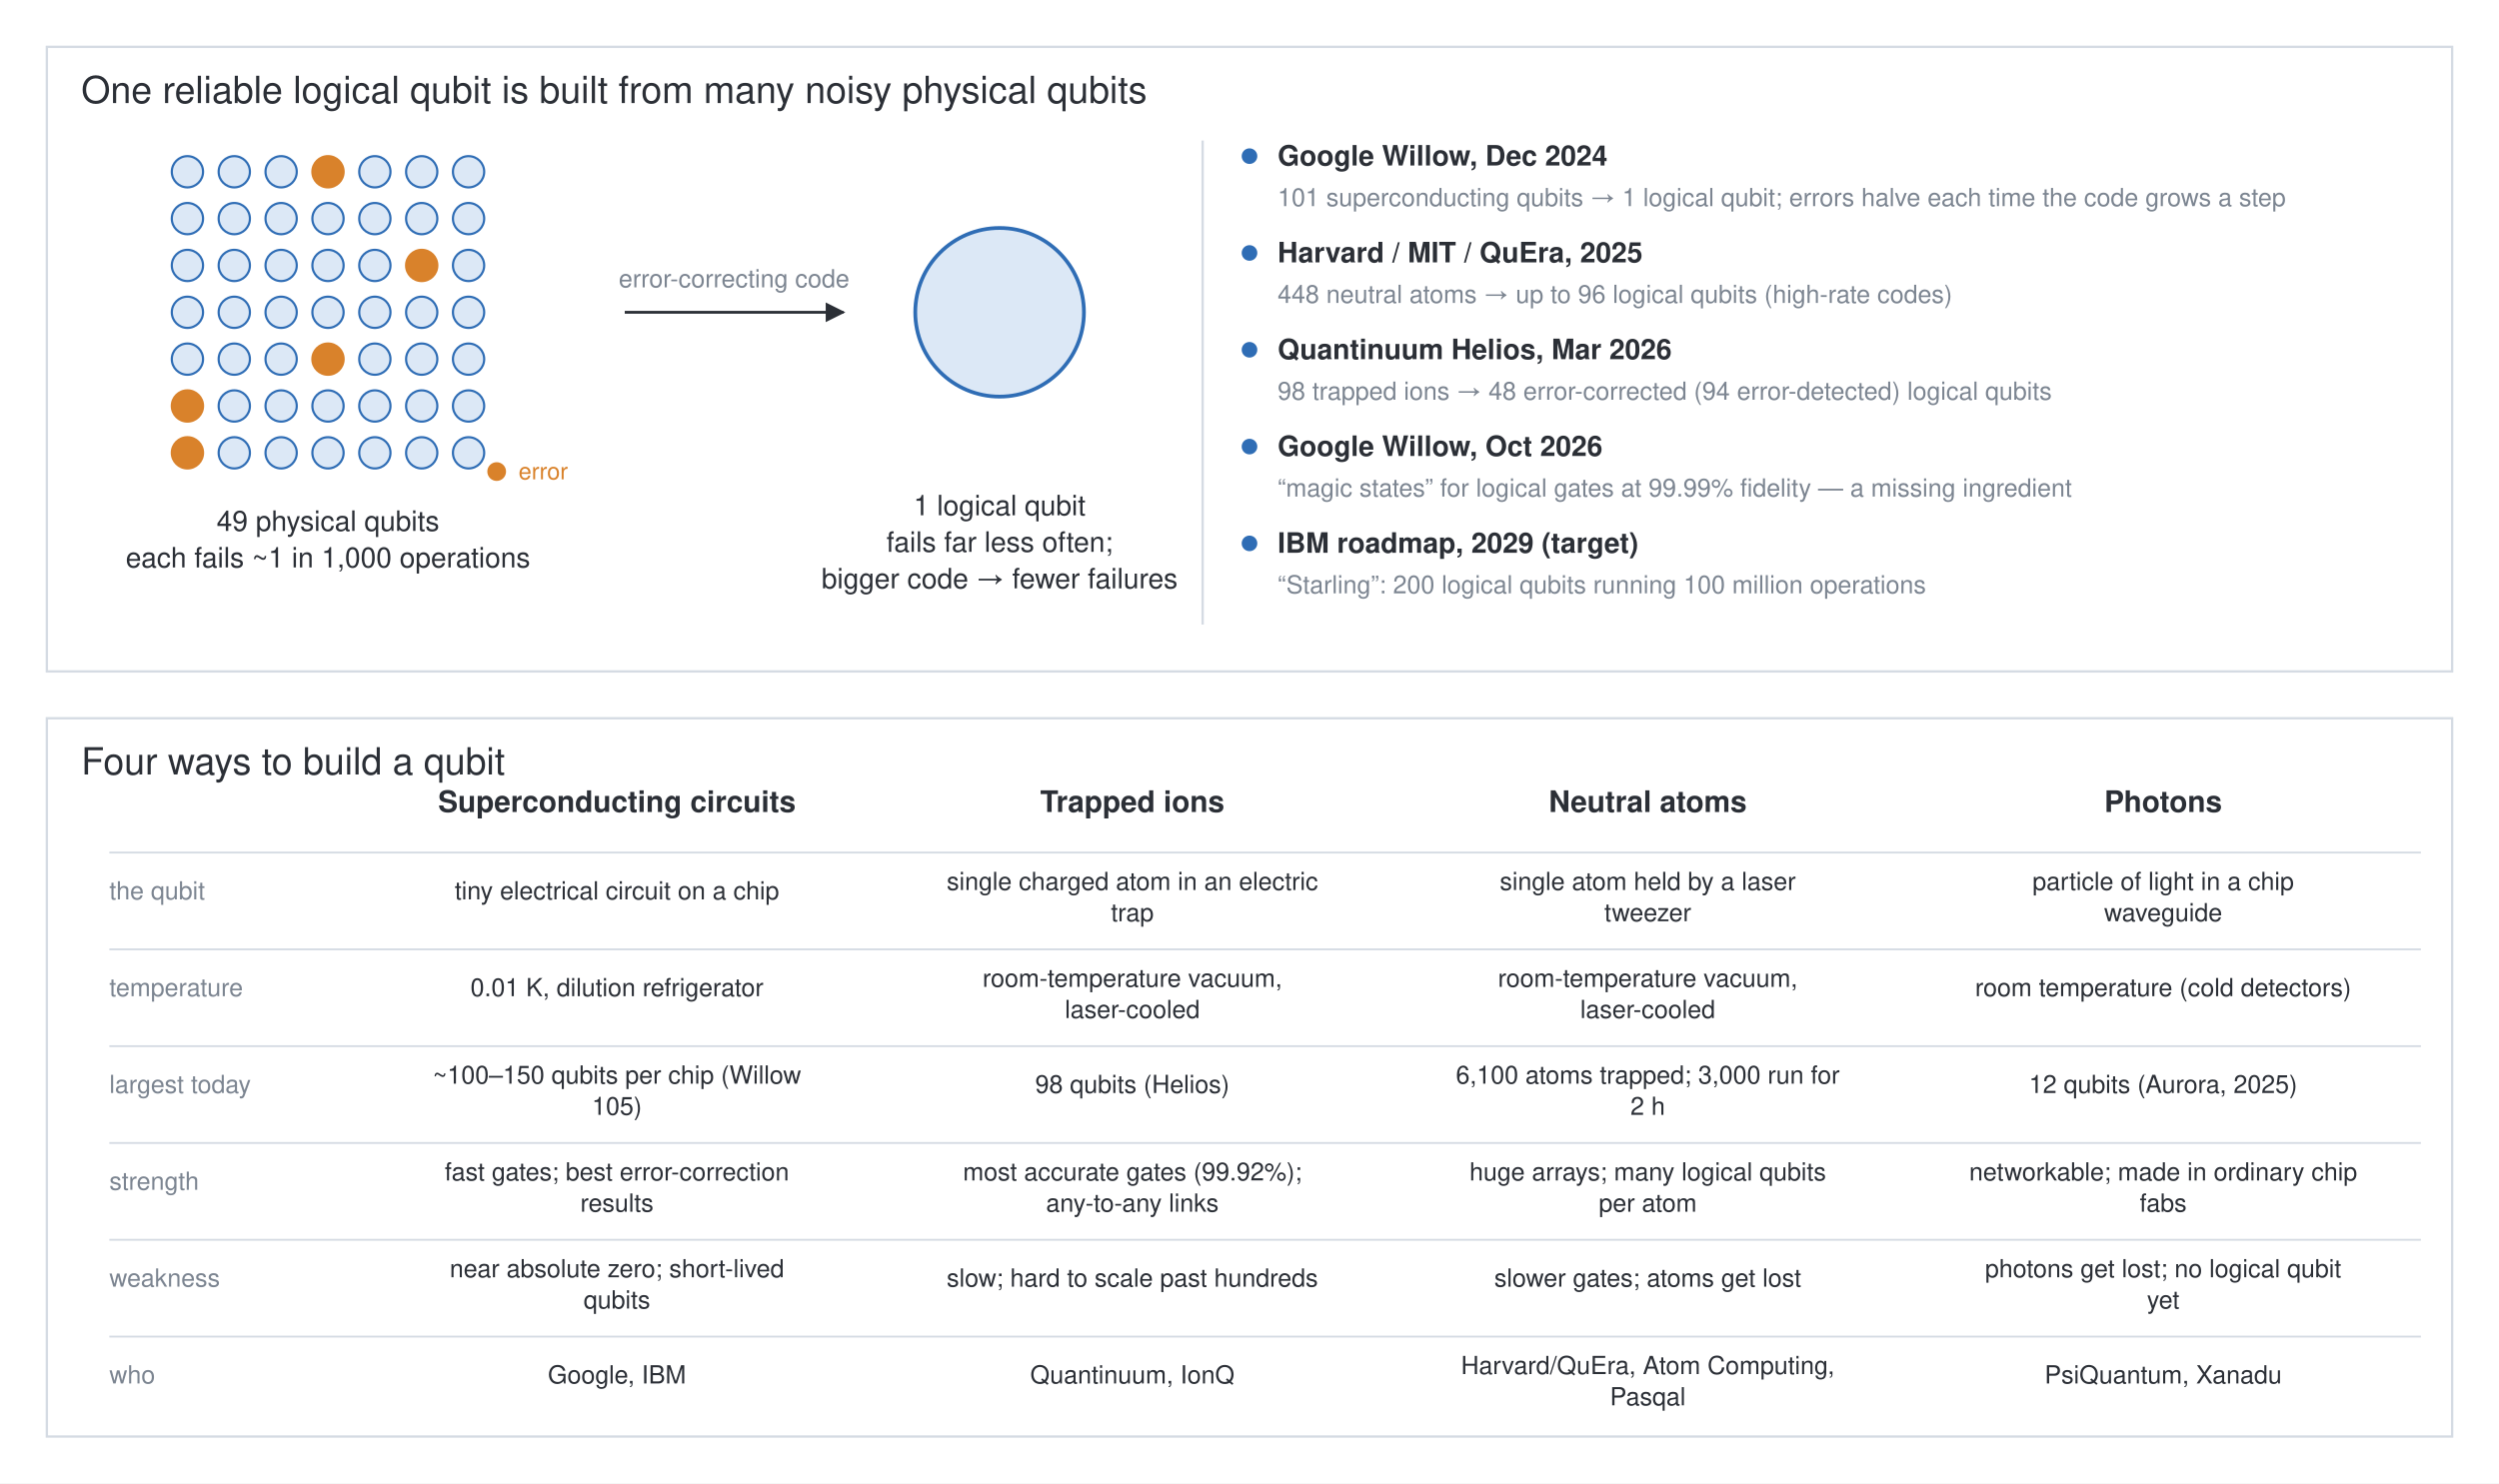
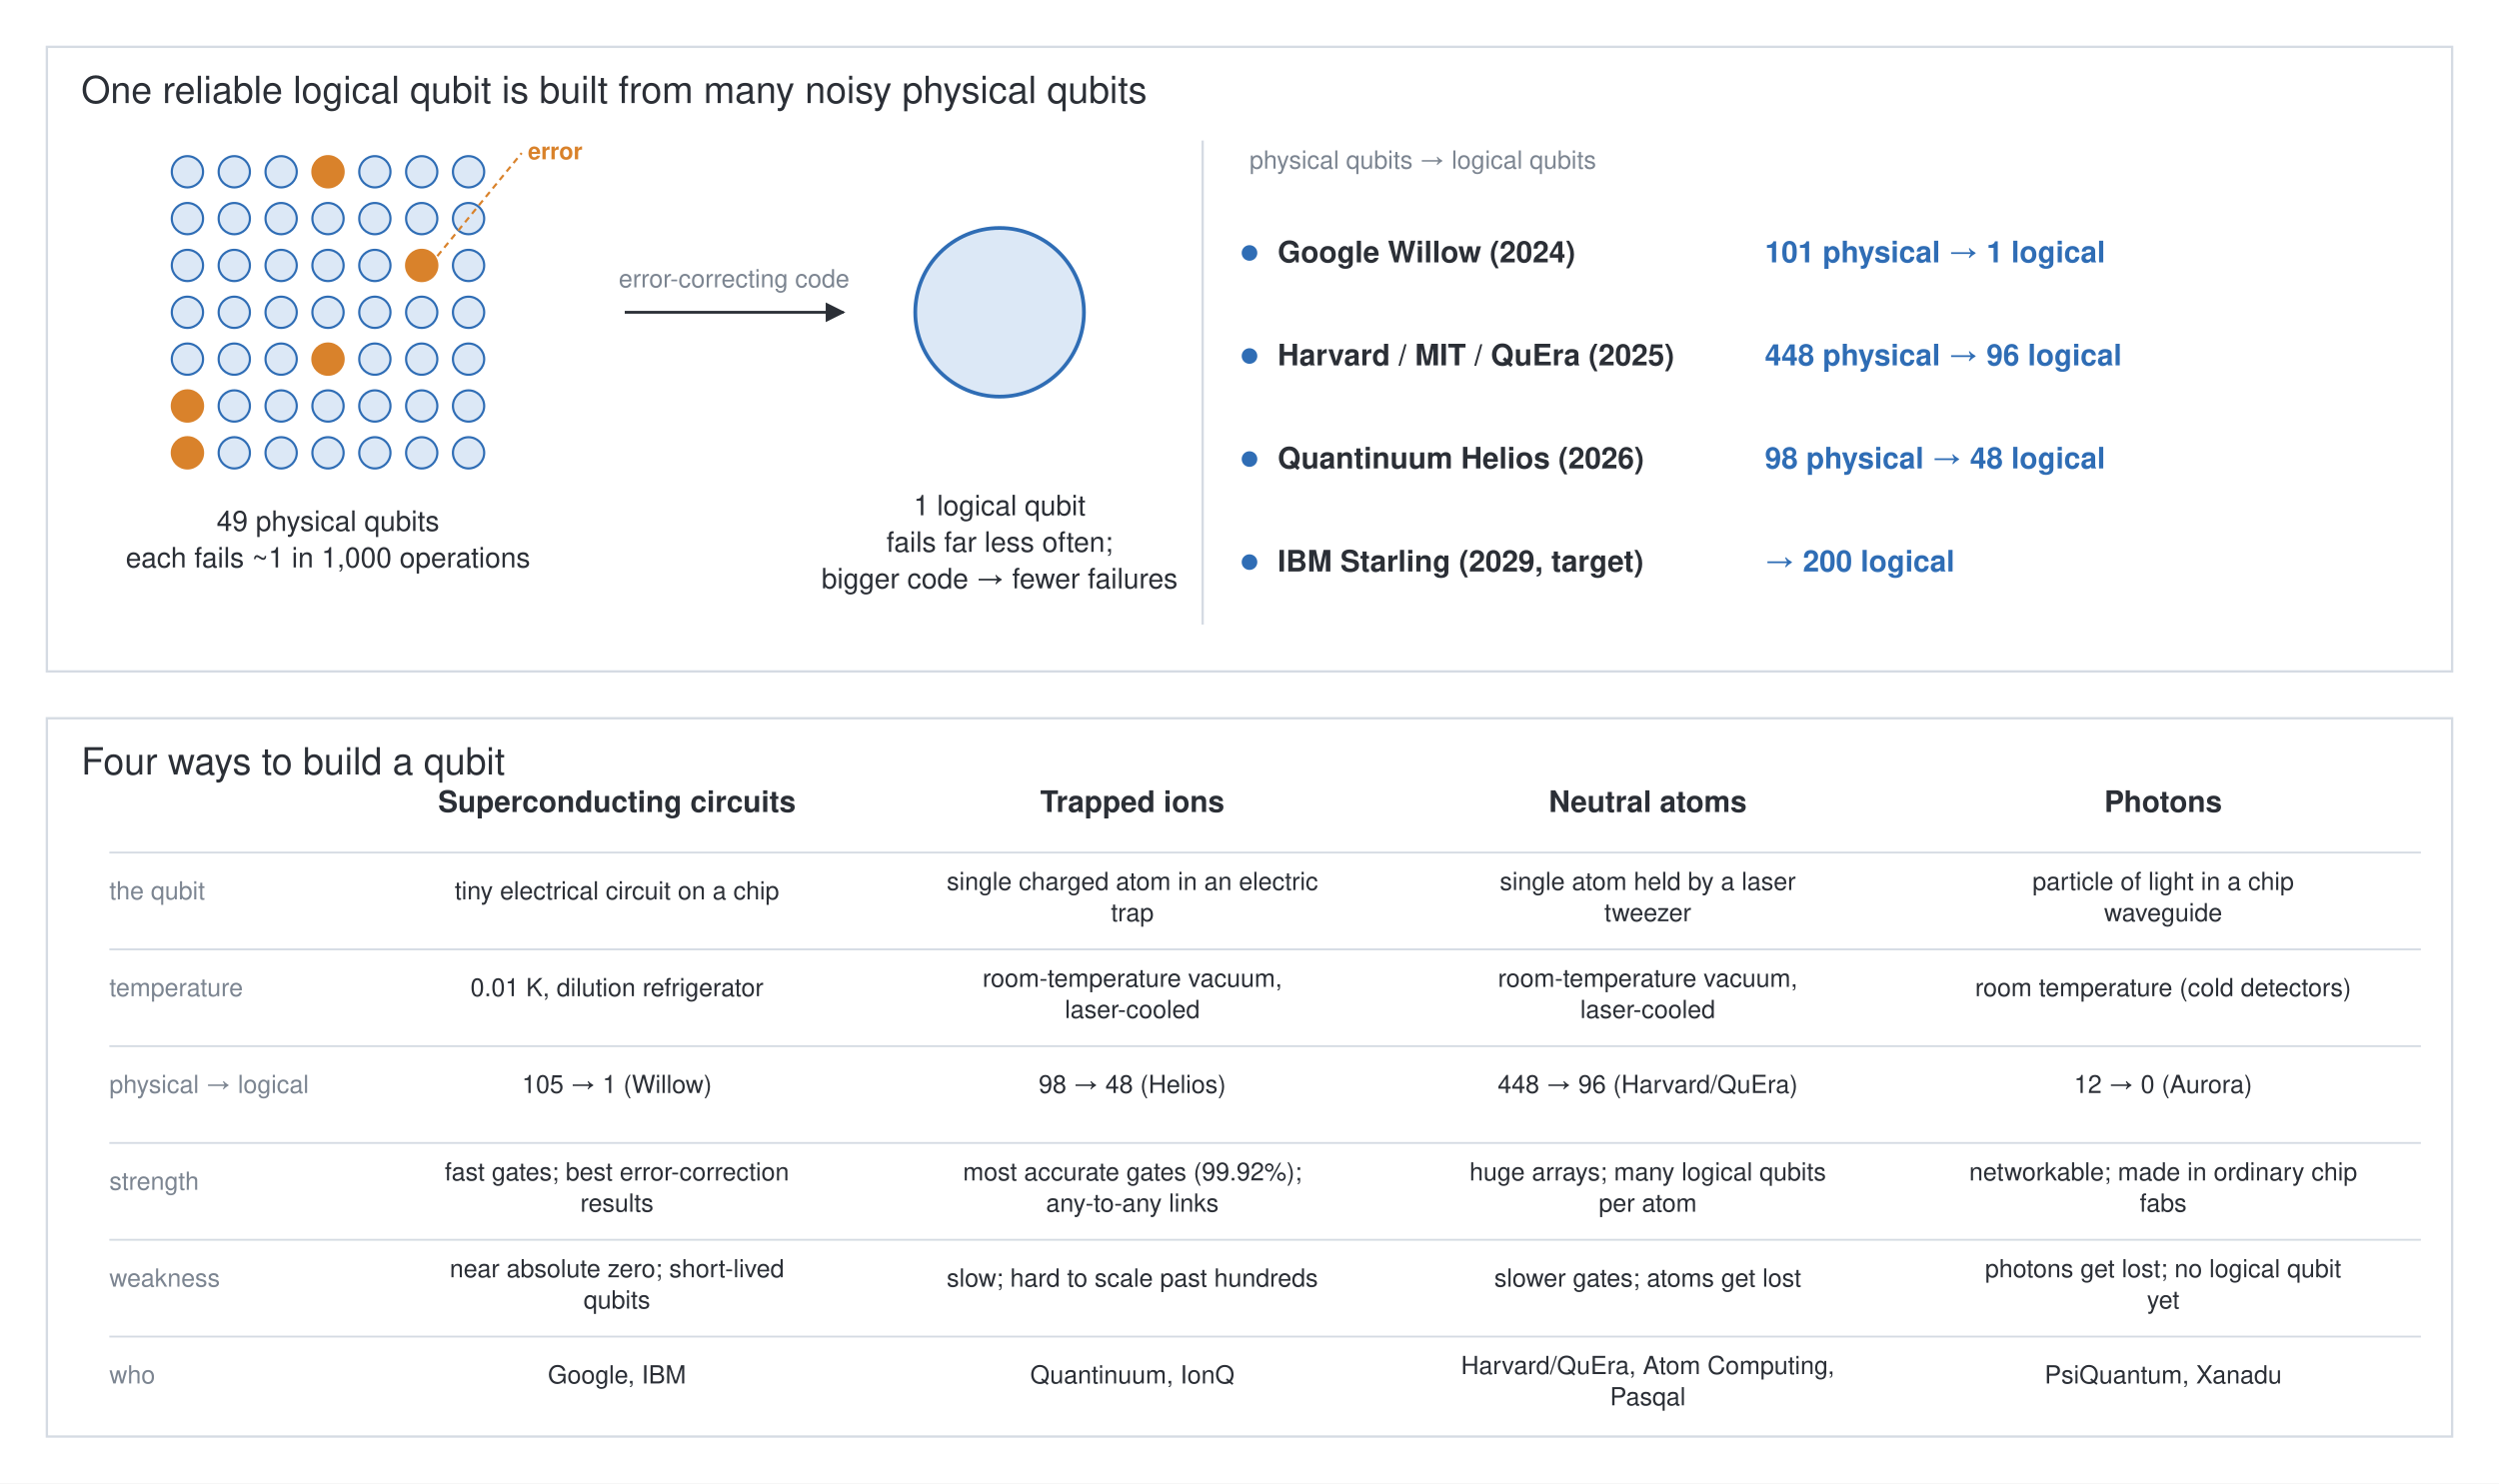
<svg xmlns="http://www.w3.org/2000/svg" viewBox="0 0 1600 950" width="1600" height="950" font-family="Helvetica Neue, Helvetica, Arial, sans-serif">
  <defs>
    <marker id="ar" viewBox="0 0 10 10" refX="9" refY="5" markerWidth="7" markerHeight="7" orient="auto-start-reverse">
      <path d="M0 0 L10 5 L0 10 Z" fill="#2B2F36" />
    </marker>
    <marker id="arb" viewBox="0 0 10 10" refX="9" refY="5" markerWidth="7" markerHeight="7" orient="auto-start-reverse">
      <path d="M0 0 L10 5 L0 10 Z" fill="#2F6DB5" />
    </marker>
    <marker id="aro" viewBox="0 0 10 10" refX="9" refY="5" markerWidth="7" markerHeight="7" orient="auto-start-reverse">
      <path d="M0 0 L10 5 L0 10 Z" fill="#D9822B" />
    </marker>
  </defs>
  <rect width="1600" height="950" fill="#FFFFFF" />
  <rect x="30" y="30" width="1540" height="400" fill="#FFFFFF" stroke="#D5DBE3" stroke-width="1.5" />
  <text x="52" y="66" font-size="24" fill="#2B2F36" font-weight="400" text-anchor="start">One reliable logical qubit is built from many noisy physical qubits</text>
  <circle cx="120" cy="110" r="10" fill="#DCE8F6" stroke="#2F6DB5" stroke-width="1.4" />
  <circle cx="120" cy="140" r="10" fill="#DCE8F6" stroke="#2F6DB5" stroke-width="1.4" />
  <circle cx="120" cy="170" r="10" fill="#DCE8F6" stroke="#2F6DB5" stroke-width="1.4" />
  <circle cx="120" cy="200" r="10" fill="#DCE8F6" stroke="#2F6DB5" stroke-width="1.4" />
  <circle cx="120" cy="230" r="10" fill="#DCE8F6" stroke="#2F6DB5" stroke-width="1.4" />
  <circle cx="120" cy="260" r="10" fill="#D9822B" stroke="#D9822B" stroke-width="1.4" />
  <circle cx="120" cy="290" r="10" fill="#D9822B" stroke="#D9822B" stroke-width="1.4" />
  <circle cx="150" cy="110" r="10" fill="#DCE8F6" stroke="#2F6DB5" stroke-width="1.4" />
  <circle cx="150" cy="140" r="10" fill="#DCE8F6" stroke="#2F6DB5" stroke-width="1.4" />
  <circle cx="150" cy="170" r="10" fill="#DCE8F6" stroke="#2F6DB5" stroke-width="1.4" />
  <circle cx="150" cy="200" r="10" fill="#DCE8F6" stroke="#2F6DB5" stroke-width="1.4" />
  <circle cx="150" cy="230" r="10" fill="#DCE8F6" stroke="#2F6DB5" stroke-width="1.4" />
  <circle cx="150" cy="260" r="10" fill="#DCE8F6" stroke="#2F6DB5" stroke-width="1.4" />
  <circle cx="150" cy="290" r="10" fill="#DCE8F6" stroke="#2F6DB5" stroke-width="1.4" />
  <circle cx="180" cy="110" r="10" fill="#DCE8F6" stroke="#2F6DB5" stroke-width="1.4" />
  <circle cx="180" cy="140" r="10" fill="#DCE8F6" stroke="#2F6DB5" stroke-width="1.4" />
  <circle cx="180" cy="170" r="10" fill="#DCE8F6" stroke="#2F6DB5" stroke-width="1.4" />
  <circle cx="180" cy="200" r="10" fill="#DCE8F6" stroke="#2F6DB5" stroke-width="1.4" />
  <circle cx="180" cy="230" r="10" fill="#DCE8F6" stroke="#2F6DB5" stroke-width="1.4" />
  <circle cx="180" cy="260" r="10" fill="#DCE8F6" stroke="#2F6DB5" stroke-width="1.4" />
  <circle cx="180" cy="290" r="10" fill="#DCE8F6" stroke="#2F6DB5" stroke-width="1.4" />
  <circle cx="210" cy="110" r="10" fill="#D9822B" stroke="#D9822B" stroke-width="1.4" />
  <circle cx="210" cy="140" r="10" fill="#DCE8F6" stroke="#2F6DB5" stroke-width="1.4" />
  <circle cx="210" cy="170" r="10" fill="#DCE8F6" stroke="#2F6DB5" stroke-width="1.4" />
  <circle cx="210" cy="200" r="10" fill="#DCE8F6" stroke="#2F6DB5" stroke-width="1.4" />
  <circle cx="210" cy="230" r="10" fill="#D9822B" stroke="#D9822B" stroke-width="1.4" />
  <circle cx="210" cy="260" r="10" fill="#DCE8F6" stroke="#2F6DB5" stroke-width="1.4" />
  <circle cx="210" cy="290" r="10" fill="#DCE8F6" stroke="#2F6DB5" stroke-width="1.4" />
  <circle cx="240" cy="110" r="10" fill="#DCE8F6" stroke="#2F6DB5" stroke-width="1.4" />
  <circle cx="240" cy="140" r="10" fill="#DCE8F6" stroke="#2F6DB5" stroke-width="1.4" />
  <circle cx="240" cy="170" r="10" fill="#DCE8F6" stroke="#2F6DB5" stroke-width="1.4" />
  <circle cx="240" cy="200" r="10" fill="#DCE8F6" stroke="#2F6DB5" stroke-width="1.4" />
  <circle cx="240" cy="230" r="10" fill="#DCE8F6" stroke="#2F6DB5" stroke-width="1.4" />
  <circle cx="240" cy="260" r="10" fill="#DCE8F6" stroke="#2F6DB5" stroke-width="1.4" />
  <circle cx="240" cy="290" r="10" fill="#DCE8F6" stroke="#2F6DB5" stroke-width="1.4" />
  <circle cx="270" cy="110" r="10" fill="#DCE8F6" stroke="#2F6DB5" stroke-width="1.4" />
  <circle cx="270" cy="140" r="10" fill="#DCE8F6" stroke="#2F6DB5" stroke-width="1.4" />
  <circle cx="270" cy="170" r="10" fill="#D9822B" stroke="#D9822B" stroke-width="1.4" />
  <circle cx="270" cy="200" r="10" fill="#DCE8F6" stroke="#2F6DB5" stroke-width="1.4" />
  <circle cx="270" cy="230" r="10" fill="#DCE8F6" stroke="#2F6DB5" stroke-width="1.4" />
  <circle cx="270" cy="260" r="10" fill="#DCE8F6" stroke="#2F6DB5" stroke-width="1.4" />
  <circle cx="270" cy="290" r="10" fill="#DCE8F6" stroke="#2F6DB5" stroke-width="1.4" />
  <circle cx="300" cy="110" r="10" fill="#DCE8F6" stroke="#2F6DB5" stroke-width="1.4" />
  <circle cx="300" cy="140" r="10" fill="#DCE8F6" stroke="#2F6DB5" stroke-width="1.4" />
  <circle cx="300" cy="170" r="10" fill="#DCE8F6" stroke="#2F6DB5" stroke-width="1.4" />
  <circle cx="300" cy="200" r="10" fill="#DCE8F6" stroke="#2F6DB5" stroke-width="1.4" />
  <circle cx="300" cy="230" r="10" fill="#DCE8F6" stroke="#2F6DB5" stroke-width="1.4" />
  <circle cx="300" cy="260" r="10" fill="#DCE8F6" stroke="#2F6DB5" stroke-width="1.4" />
  <circle cx="300" cy="290" r="10" fill="#DCE8F6" stroke="#2F6DB5" stroke-width="1.4" />
  <text x="210" y="340.0" font-size="18" fill="#2B2F36" font-weight="400" text-anchor="middle">49 physical qubits</text>
  <text x="210" y="363.4" font-size="18" fill="#2B2F36" font-weight="400" text-anchor="middle">each fails ~1 in 1,000 operations</text>
-   <circle cx="318" cy="302" r="6" fill="#D9822B" />
-   <text x="332" y="307" font-size="15" fill="#D9822B" font-weight="400" text-anchor="start">error</text>
+   <path d="M280 164 L334 98" fill="none" stroke="#D9822B" stroke-width="1.4" stroke-dasharray="4 3" />
+   <text x="338" y="102" font-size="15" fill="#D9822B" font-weight="600" text-anchor="start">error</text>
  <line x1="400" y1="200" x2="540" y2="200" stroke="#2B2F36" stroke-width="1.8" marker-end="url(#ar)" />
  <text x="470" y="184" font-size="16" fill="#7C8591" font-weight="400" text-anchor="middle">error-correcting code</text>
  <circle cx="640" cy="200" r="54" fill="#DCE8F6" stroke="#2F6DB5" stroke-width="2.4" />
  <text x="640" y="330.0" font-size="18" fill="#2B2F36" font-weight="400" text-anchor="middle">1 logical qubit</text>
  <text x="640" y="353.4" font-size="18" fill="#2B2F36" font-weight="400" text-anchor="middle">fails far less often;</text>
  <text x="640" y="376.8" font-size="18" fill="#2B2F36" font-weight="400" text-anchor="middle">bigger code → fewer failures</text>
  <line x1="770" y1="90" x2="770" y2="400" stroke="#D5DBE3" stroke-width="1.5" />
-   <circle cx="800" cy="100" r="5" fill="#2F6DB5" />
-   <text x="818" y="106" font-size="18" fill="#2B2F36" font-weight="600" text-anchor="start">Google Willow, Dec 2024</text>
-   <text x="818" y="132" font-size="16" fill="#7C8591" font-weight="400" text-anchor="start">101 superconducting qubits → 1 logical qubit; errors halve each time the code grows a step</text>
+   <text x="800" y="108" font-size="16" fill="#7C8591" font-weight="400" text-anchor="start">physical qubits → logical qubits</text>
  <circle cx="800" cy="162" r="5" fill="#2F6DB5" />
-   <text x="818" y="168" font-size="18" fill="#2B2F36" font-weight="600" text-anchor="start">Harvard / MIT / QuEra, 2025</text>
-   <text x="818" y="194" font-size="16" fill="#7C8591" font-weight="400" text-anchor="start">448 neutral atoms → up to 96 logical qubits (high-rate codes)</text>
-   <circle cx="800" cy="224" r="5" fill="#2F6DB5" />
-   <text x="818" y="230" font-size="18" fill="#2B2F36" font-weight="600" text-anchor="start">Quantinuum Helios, Mar 2026</text>
-   <text x="818" y="256" font-size="16" fill="#7C8591" font-weight="400" text-anchor="start">98 trapped ions → 48 error-corrected (94 error-detected) logical qubits</text>
-   <circle cx="800" cy="286" r="5" fill="#2F6DB5" />
-   <text x="818" y="292" font-size="18" fill="#2B2F36" font-weight="600" text-anchor="start">Google Willow, Oct 2026</text>
-   <text x="818" y="318" font-size="16" fill="#7C8591" font-weight="400" text-anchor="start">“magic states” for logical gates at 99.99% fidelity — a missing ingredient</text>
-   <circle cx="800" cy="348" r="5" fill="#2F6DB5" />
-   <text x="818" y="354" font-size="18" fill="#2B2F36" font-weight="600" text-anchor="start">IBM roadmap, 2029 (target)</text>
-   <text x="818" y="380" font-size="16" fill="#7C8591" font-weight="400" text-anchor="start">“Starling”: 200 logical qubits running 100 million operations</text>
+   <text x="818" y="168" font-size="19" fill="#2B2F36" font-weight="600" text-anchor="start">Google Willow (2024)</text>
+   <text x="1130" y="168" font-size="19" fill="#2F6DB5" font-weight="600" text-anchor="start">101 physical → 1 logical</text>
+   <circle cx="800" cy="228" r="5" fill="#2F6DB5" />
+   <text x="818" y="234" font-size="19" fill="#2B2F36" font-weight="600" text-anchor="start">Harvard / MIT / QuEra (2025)</text>
+   <text x="1130" y="234" font-size="19" fill="#2F6DB5" font-weight="600" text-anchor="start">448 physical → 96 logical</text>
+   <circle cx="800" cy="294" r="5" fill="#2F6DB5" />
+   <text x="818" y="300" font-size="19" fill="#2B2F36" font-weight="600" text-anchor="start">Quantinuum Helios (2026)</text>
+   <text x="1130" y="300" font-size="19" fill="#2F6DB5" font-weight="600" text-anchor="start">98 physical → 48 logical</text>
+   <circle cx="800" cy="360" r="5" fill="#2F6DB5" />
+   <text x="818" y="366" font-size="19" fill="#2B2F36" font-weight="600" text-anchor="start">IBM Starling (2029, target)</text>
+   <text x="1130" y="366" font-size="19" fill="#2F6DB5" font-weight="600" text-anchor="start">→ 200 logical</text>
  <rect x="30" y="460" width="1540" height="460" fill="#FFFFFF" stroke="#D5DBE3" stroke-width="1.5" />
  <text x="52" y="496" font-size="24" fill="#2B2F36" font-weight="400" text-anchor="start">Four ways to build a qubit</text>
  <text x="395.0" y="520" font-size="19" fill="#2B2F36" font-weight="600" text-anchor="middle">Superconducting circuits</text>
  <text x="725.0" y="520" font-size="19" fill="#2B2F36" font-weight="600" text-anchor="middle">Trapped ions</text>
  <text x="1055.0" y="520" font-size="19" fill="#2B2F36" font-weight="600" text-anchor="middle">Neutral atoms</text>
  <text x="1385.0" y="520" font-size="19" fill="#2B2F36" font-weight="600" text-anchor="middle">Photons</text>
  <line x1="70" y1="546" x2="1550" y2="546" stroke="#D5DBE3" stroke-width="1.2" />
  <text x="70" y="576" font-size="16" fill="#7C8591" font-weight="400" text-anchor="start">the qubit</text>
  <text x="395.0" y="576.0" font-size="16" fill="#2B2F36" font-weight="400" text-anchor="middle">tiny electrical circuit on a chip</text>
  <text x="725.0" y="570.0" font-size="16" fill="#2B2F36" font-weight="400" text-anchor="middle">single charged atom in an electric</text>
  <text x="725.0" y="590.0" font-size="16" fill="#2B2F36" font-weight="400" text-anchor="middle">trap</text>
  <text x="1055.0" y="570.0" font-size="16" fill="#2B2F36" font-weight="400" text-anchor="middle">single atom held by a laser</text>
  <text x="1055.0" y="590.0" font-size="16" fill="#2B2F36" font-weight="400" text-anchor="middle">tweezer</text>
  <text x="1385.0" y="570.0" font-size="16" fill="#2B2F36" font-weight="400" text-anchor="middle">particle of light in a chip</text>
  <text x="1385.0" y="590.0" font-size="16" fill="#2B2F36" font-weight="400" text-anchor="middle">waveguide</text>
  <line x1="70" y1="608" x2="1550" y2="608" stroke="#D5DBE3" stroke-width="1.2" />
  <text x="70" y="638" font-size="16" fill="#7C8591" font-weight="400" text-anchor="start">temperature</text>
  <text x="395.0" y="638.0" font-size="16" fill="#2B2F36" font-weight="400" text-anchor="middle">0.01 K, dilution refrigerator</text>
  <text x="725.0" y="632.0" font-size="16" fill="#2B2F36" font-weight="400" text-anchor="middle">room-temperature vacuum,</text>
  <text x="725.0" y="652.0" font-size="16" fill="#2B2F36" font-weight="400" text-anchor="middle">laser-cooled</text>
  <text x="1055.0" y="632.0" font-size="16" fill="#2B2F36" font-weight="400" text-anchor="middle">room-temperature vacuum,</text>
  <text x="1055.0" y="652.0" font-size="16" fill="#2B2F36" font-weight="400" text-anchor="middle">laser-cooled</text>
  <text x="1385.0" y="638.0" font-size="16" fill="#2B2F36" font-weight="400" text-anchor="middle">room temperature (cold detectors)</text>
  <line x1="70" y1="670" x2="1550" y2="670" stroke="#D5DBE3" stroke-width="1.2" />
-   <text x="70" y="700" font-size="16" fill="#7C8591" font-weight="400" text-anchor="start">largest today</text>
-   <text x="395.0" y="694.0" font-size="16" fill="#2B2F36" font-weight="400" text-anchor="middle">~100–150 qubits per chip (Willow</text>
-   <text x="395.0" y="714.0" font-size="16" fill="#2B2F36" font-weight="400" text-anchor="middle">105)</text>
-   <text x="725.0" y="700.0" font-size="16" fill="#2B2F36" font-weight="400" text-anchor="middle">98 qubits (Helios)</text>
-   <text x="1055.0" y="694.0" font-size="16" fill="#2B2F36" font-weight="400" text-anchor="middle">6,100 atoms trapped; 3,000 run for</text>
-   <text x="1055.0" y="714.0" font-size="16" fill="#2B2F36" font-weight="400" text-anchor="middle">2 h</text>
-   <text x="1385.0" y="700.0" font-size="16" fill="#2B2F36" font-weight="400" text-anchor="middle">12 qubits (Aurora, 2025)</text>
+   <text x="70" y="700" font-size="16" fill="#7C8591" font-weight="400" text-anchor="start">physical → logical</text>
+   <text x="395.0" y="700.0" font-size="16" fill="#2B2F36" font-weight="400" text-anchor="middle">105 → 1 (Willow)</text>
+   <text x="725.0" y="700.0" font-size="16" fill="#2B2F36" font-weight="400" text-anchor="middle">98 → 48 (Helios)</text>
+   <text x="1055.0" y="700.0" font-size="16" fill="#2B2F36" font-weight="400" text-anchor="middle">448 → 96 (Harvard/QuEra)</text>
+   <text x="1385.0" y="700.0" font-size="16" fill="#2B2F36" font-weight="400" text-anchor="middle">12 → 0 (Aurora)</text>
  <line x1="70" y1="732" x2="1550" y2="732" stroke="#D5DBE3" stroke-width="1.2" />
  <text x="70" y="762" font-size="16" fill="#7C8591" font-weight="400" text-anchor="start">strength</text>
  <text x="395.0" y="756.0" font-size="16" fill="#2B2F36" font-weight="400" text-anchor="middle">fast gates; best error-correction</text>
  <text x="395.0" y="776.0" font-size="16" fill="#2B2F36" font-weight="400" text-anchor="middle">results</text>
  <text x="725.0" y="756.0" font-size="16" fill="#2B2F36" font-weight="400" text-anchor="middle">most accurate gates (99.92%);</text>
  <text x="725.0" y="776.0" font-size="16" fill="#2B2F36" font-weight="400" text-anchor="middle">any-to-any links</text>
  <text x="1055.0" y="756.0" font-size="16" fill="#2B2F36" font-weight="400" text-anchor="middle">huge arrays; many logical qubits</text>
  <text x="1055.0" y="776.0" font-size="16" fill="#2B2F36" font-weight="400" text-anchor="middle">per atom</text>
  <text x="1385.0" y="756.0" font-size="16" fill="#2B2F36" font-weight="400" text-anchor="middle">networkable; made in ordinary chip</text>
  <text x="1385.0" y="776.0" font-size="16" fill="#2B2F36" font-weight="400" text-anchor="middle">fabs</text>
  <line x1="70" y1="794" x2="1550" y2="794" stroke="#D5DBE3" stroke-width="1.2" />
  <text x="70" y="824" font-size="16" fill="#7C8591" font-weight="400" text-anchor="start">weakness</text>
  <text x="395.0" y="818.0" font-size="16" fill="#2B2F36" font-weight="400" text-anchor="middle">near absolute zero; short-lived</text>
  <text x="395.0" y="838.0" font-size="16" fill="#2B2F36" font-weight="400" text-anchor="middle">qubits</text>
  <text x="725.0" y="824.0" font-size="16" fill="#2B2F36" font-weight="400" text-anchor="middle">slow; hard to scale past hundreds</text>
  <text x="1055.0" y="824.0" font-size="16" fill="#2B2F36" font-weight="400" text-anchor="middle">slower gates; atoms get lost</text>
  <text x="1385.0" y="818.0" font-size="16" fill="#2B2F36" font-weight="400" text-anchor="middle">photons get lost; no logical qubit</text>
  <text x="1385.0" y="838.0" font-size="16" fill="#2B2F36" font-weight="400" text-anchor="middle">yet</text>
  <line x1="70" y1="856" x2="1550" y2="856" stroke="#D5DBE3" stroke-width="1.2" />
  <text x="70" y="886" font-size="16" fill="#7C8591" font-weight="400" text-anchor="start">who</text>
  <text x="395.0" y="886.0" font-size="16" fill="#2B2F36" font-weight="400" text-anchor="middle">Google, IBM</text>
  <text x="725.0" y="886.0" font-size="16" fill="#2B2F36" font-weight="400" text-anchor="middle">Quantinuum, IonQ</text>
  <text x="1055.0" y="880.0" font-size="16" fill="#2B2F36" font-weight="400" text-anchor="middle">Harvard/QuEra, Atom Computing,</text>
  <text x="1055.0" y="900.0" font-size="16" fill="#2B2F36" font-weight="400" text-anchor="middle">Pasqal</text>
  <text x="1385.0" y="886.0" font-size="16" fill="#2B2F36" font-weight="400" text-anchor="middle">PsiQuantum, Xanadu</text>
</svg>
